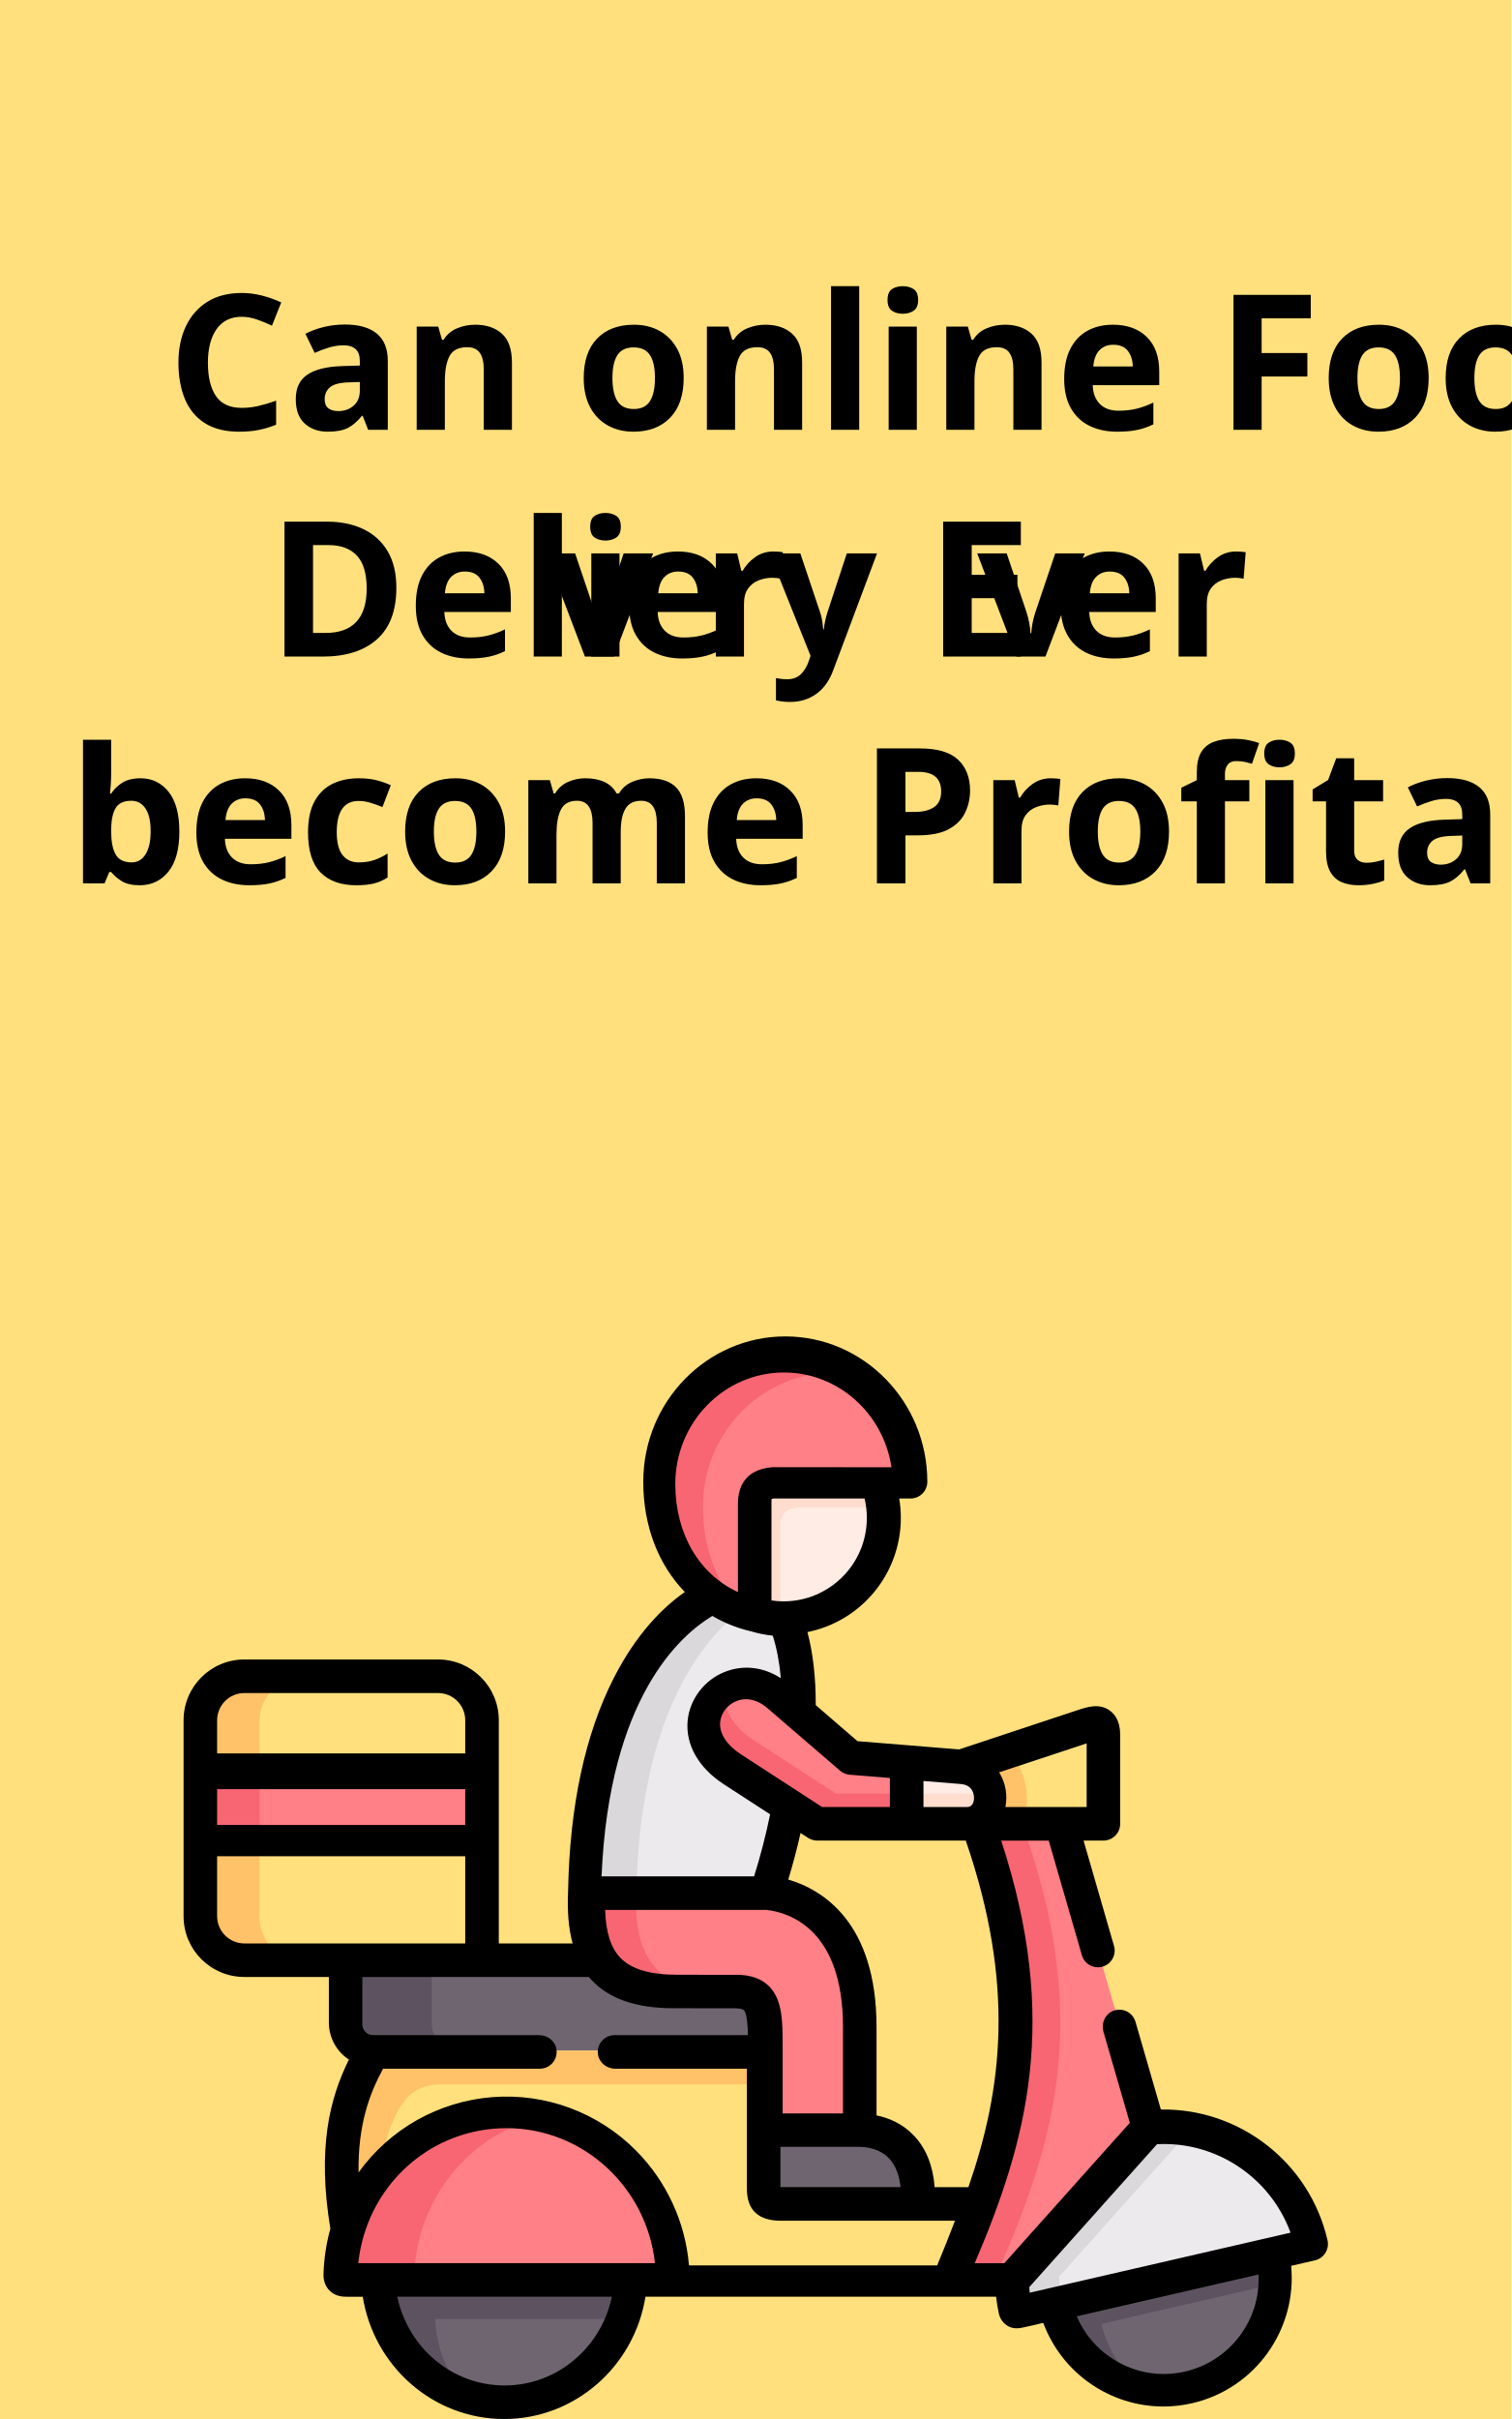
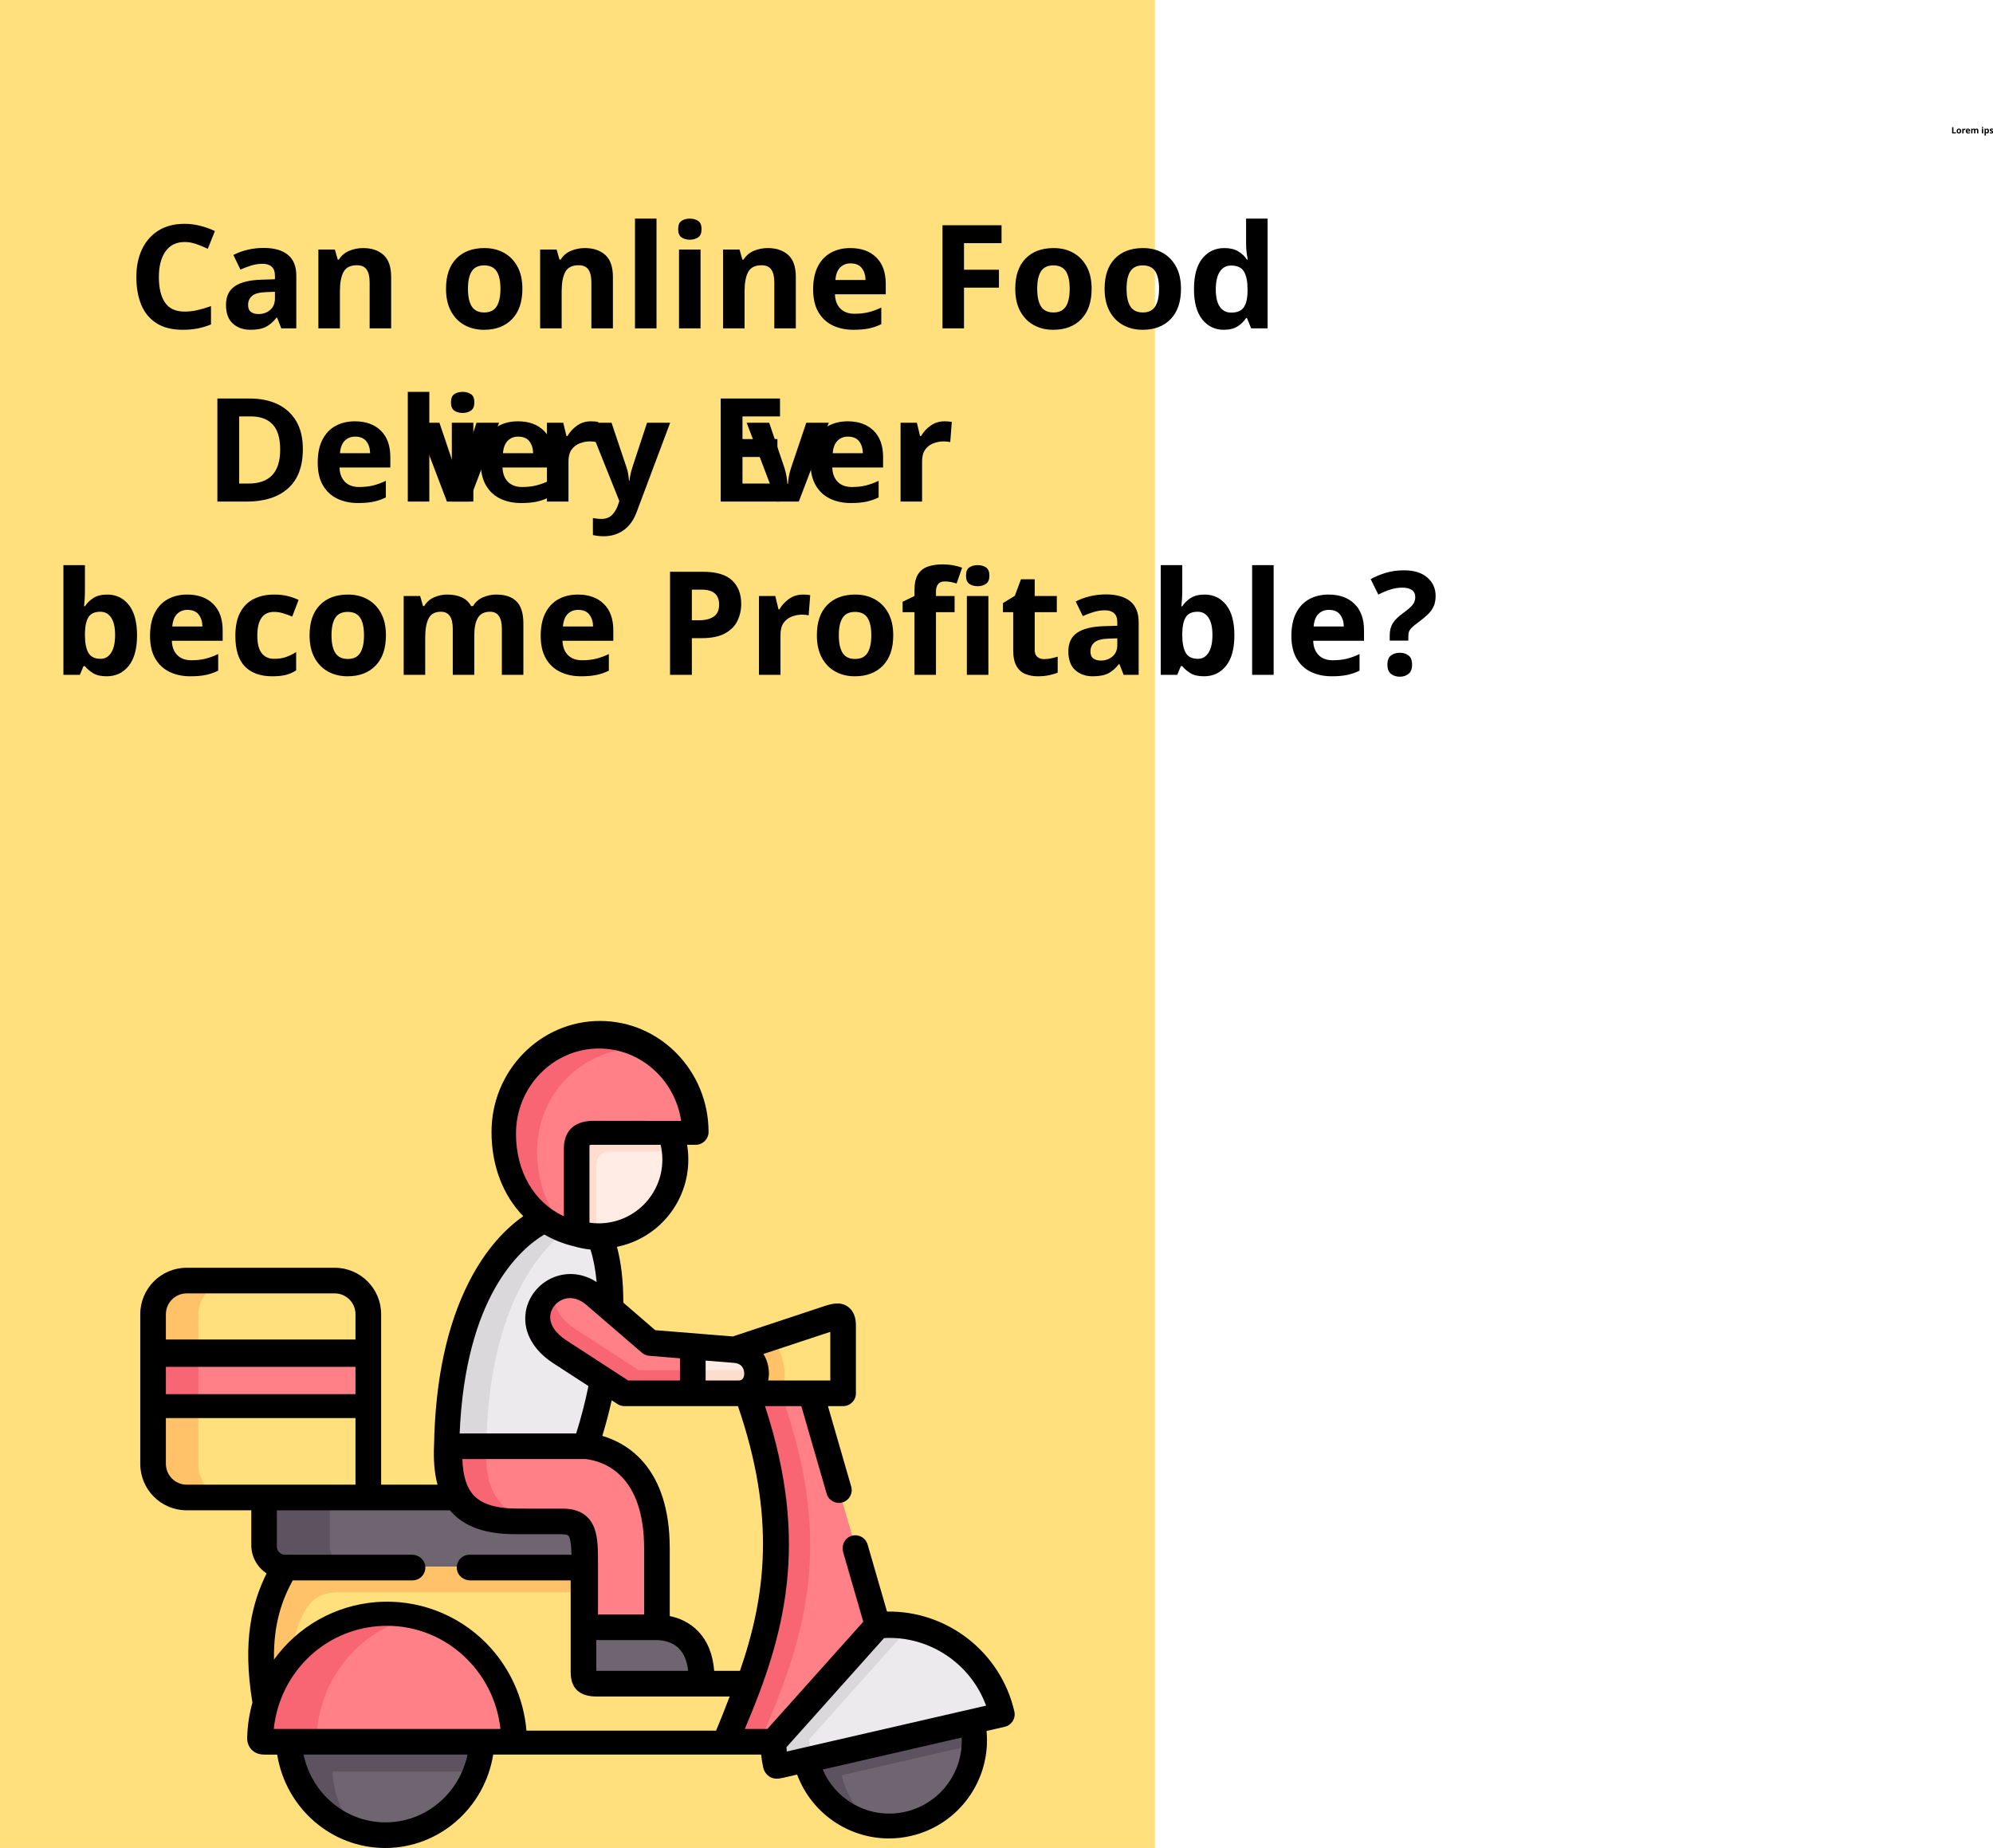
- <svg xmlns="http://www.w3.org/2000/svg" id="Layer_1" data-name="Layer 1" viewBox="0 0 1600 2560">
+ <svg xmlns="http://www.w3.org/2000/svg" id="Layer_1" data-name="Layer 1" viewBox="0 0 2761.02 2560">
  <rect width="1600" height="2560" fill="#ffe07d" />
  <path d="M511.39,2075.65,431,2108.25l-64-32.6H259.8a46.69,46.69,0,0,1-46.55-46.55V1924.21H511.39Z" fill="#ffe07d" fill-rule="evenodd" />
  <path d="M690.06,2075.65c14.69,22.5,41,33,81.09,33.06l63.72.07c32,0,32,20.74,32,61.52H396c-15.89,0-29-12.7-29-28.28v-66.37h323Z" fill="#6f6571" fill-rule="evenodd" />
  <path d="M809.07,2170.3c40.48,125.45-17.65,95,163.14,163.26h88.56c-9.82,26.89-21,53.5-32.94,80.46H712.33c-29.42-110.81-316-149.13-344.22-53.12-16.86-97.35,2.69-148.25,27-190.6Z" fill="#ffe07d" fill-rule="evenodd" />
  <path d="M845.53,1813.64c.73-38.2-3.56-73.57-15-100.69-1.54,0-31.19-47.43-31.19-47.43a148.19,148.19,0,0,0-44.54,23.06c-61,29.8-132.8,121.9-136.36,314L720,2038.19l91-35.66a674,674,0,0,0,23.95-91.76Z" fill="#eceaec" fill-rule="evenodd" />
  <path d="M634.2,2074.26c14.57,21.83,40.64,32,80.42,32.08l63.19.07c31.73,0,31.73,21.1,31.73,62.57v86.5h99.38V2145.7c0-104.75-53.94-138.56-97.79-143.4H620.23C618.64,2033.65,623,2057.42,634.2,2074.26Z" fill="#ff8086" fill-rule="evenodd" />
  <path d="M673.69,2002.3C676.77,1836.09,731,1744.73,785,1703.85a123.44,123.44,0,0,1-30.19-15.5c-61,29.8-132.8,121.9-136.36,314Z" fill="#dad8db" fill-rule="evenodd" />
  <path d="M632.88,2074.3c14.58,21.85,40.67,32,80.47,32.11h16.31c-19-6.66-32.81-18.32-42-32.11-11.25-16.85-15.57-40.63-14-72H618.91C617.31,2033.67,621.64,2057.45,632.88,2074.3Z" fill="#f76672" fill-rule="evenodd" />
  <path d="M464.91,1775.14a46.53,46.53,0,0,1,46.48,46.36v76.68H213.25v-76.49a46.69,46.69,0,0,1,46.55-46.55Z" fill="#ffe07d" fill-rule="evenodd" />
  <path d="M511.39,1947.87H213.25v-73.35H511.39Z" fill="#ff8086" fill-rule="evenodd" />
  <path d="M274.78,1821.24a46.14,46.14,0,0,1,46-46.1H259.21a46.14,46.14,0,0,0-46,46.1v53.28h61.53Z" fill="#ffc269" fill-rule="evenodd" />
  <path d="M274.78,1924.68v-50.16H213.25v73.35h61.53Z" fill="#f76672" fill-rule="evenodd" />
  <path d="M237,1947.87H213.25v81a47.23,47.23,0,0,0,23.78,41,45.19,45.19,0,0,0,22.18,5.8h61.52c-25.29,0-46-21.05-46-46.82v-81Z" fill="#ffc269" fill-rule="evenodd" />
  <path d="M370.92,2414c-6,0-10.47.81-10.27-5.63a180.14,180.14,0,0,1,7.72-47.4c22.2-73,89-125.32,168-125.32,97.06,0,175.73,79.07,175.73,178.35Q541.52,2413.86,370.92,2414Z" fill="#ff8086" fill-rule="evenodd" />
  <path d="M667.85,2414c-3.82,72.09-62.24,129.41-133.74,129.42S404.18,2486.11,400.36,2414Z" fill="#6f6571" fill-rule="evenodd" />
  <path d="M1258.5,2527.06A118.1,118.1,0,0,1,1117,2438.39l230.13-53A118.15,118.15,0,0,1,1258.5,2527.06Z" fill="#6f6571" fill-rule="evenodd" />
  <path d="M1388.42,2375.89l-24.08,5.58-17.24,4-230.13,53-36,8.26c-3.22.73-5.16,1.94-5.83-1a161.05,161.05,0,0,1-3.56-31.75c6.78-77.6,40.65-139.83,144.75-161.85a160.35,160.35,0,0,1,172.11,123.85Z" fill="#eceaec" fill-rule="evenodd" />
  <path d="M1071.5,2414h-66.87c11.87-27.06,23.14-53.77,33.06-80.76,41.52-113.58,58.69-232.59-2.81-403.1l46.81-18.72,41.86,18.72,93,321.68Z" fill="#ff8086" fill-rule="evenodd" />
  <path d="M928.63,1569.43A105.45,105.45,0,0,1,830.57,1713a106.43,106.43,0,0,1-30.52-4.5l-23.21-118c0-16.65,31.66-43.23,42.73-44.24l109.06,23.23Z" fill="#ffece4" fill-rule="evenodd" />
  <path d="M963.87,1569.28H819.59c-11.07,1-19.52,4.37-19.52,21v118a126.86,126.86,0,0,1-45.21-19.86c-36.48-25.58-56.6-69.62-56.6-119.15,0-75,59.42-135.8,132.8-135.8s132.81,60.75,132.81,135.8Z" fill="#ff8086" fill-rule="evenodd" />
  <path d="M900.53,1453.7a128.54,128.54,0,0,0-17.64-1.14c-76.67,0-138.85,63.57-138.85,142,0,43.23,14.63,82.44,41.59,109.76a123.57,123.57,0,0,1-30.79-15.71c-36.48-25.57-56.61-69.61-56.61-119.15,0-75,59.43-135.8,132.81-135.8a129.65,129.65,0,0,1,69.49,20.07Z" fill="#f76672" fill-rule="evenodd" />
  <path d="M910.29,2255.48c26.5,0,65,14.41,62.15,78.08H827.83c-10.9,0-18.29-1-18.29-14.6v-63.48Z" fill="#6f6571" fill-rule="evenodd" />
  <path d="M1037.78,2333.45c-9.9,26.92-21.15,53.58-33,80.57H1052c11.92-27,23.16-53.65,33-80.57,41.49-113.31,58.55-232-2.81-402.14H1035c61.36,170.1,44.23,288.83,2.81,402.14Z" fill="#f76672" fill-rule="evenodd" />
  <path d="M1071.57,2413.89a160.28,160.28,0,0,0,3.55,31.75c.67,3,2.62,1.74,5.84,1l36-8.25,7-1.61a159.16,159.16,0,0,1-2.75-27.46l139.11-155.53a158.39,158.39,0,0,0-44.07-1.75l-144.74,161.85Z" fill="#dad8db" fill-rule="evenodd" />
  <path d="M368.53,2355.61a172,172,0,0,1,35.41-62.75c4.23-24.71,4.43-31.38,13.75-51.84,10.8-23.59,23.95-35.23,51.65-35.23h340.2V2170.3h-414C371.21,2211.48,351.7,2261,368.53,2355.61Z" fill="#ffc269" fill-rule="evenodd" />
  <path d="M404.44,2296.54a178.11,178.11,0,0,0-35,63.1v.07c-.13.4-.26.8-.4,1.27a180.21,180.21,0,0,0-7.71,47.4c-.2,6.44,4.22,5.64,10.26,5.64h72c-3.22-.21-5.24-1.21-5.1-5.64,2.41-80.62,57.82-150.57,137-168.49a177.94,177.94,0,0,0-38.57-4.23,174.27,174.27,0,0,0-132.53,60.88Z" fill="#f76672" fill-rule="evenodd" />
  <path d="M1117,2438.39a118,118,0,0,0,94.51,89.88,117.42,117.42,0,0,1-45.48-69l7-1.61,177.07-40.74a117.05,117.05,0,0,0-3-31.48L1124,2436.78Z" fill="#5d5360" fill-rule="evenodd" />
  <path d="M400.76,2414c3,57.49,40.92,105.61,92.49,122.54a137.84,137.84,0,0,1-32.71-82.32H659.23a138.38,138.38,0,0,0,8.23-40.22H400.76Z" fill="#5d5360" fill-rule="evenodd" />
  <path d="M395.72,2170.3h89.92A28.79,28.79,0,0,1,457,2141.56v-65.91H367.06v65.91A28.79,28.79,0,0,0,395.72,2170.3Z" fill="#5d5360" fill-rule="evenodd" />
  <path d="M935.25,1595.31a99.19,99.19,0,0,0-6.58-26H819.59c-11.07,1-19.52,4.22-19.52,20.32v114.1a111.22,111.22,0,0,0,26,4.22v-92.23c0-16.1,8.45-19.4,19.52-20.38Z" fill="#ffddce" fill-rule="evenodd" />
  <path d="M1143.84,1827.65c15.9-5.24,25.36-9.26,25.36,8.93V1929H1023.31c-4.16,1.81-11.13-54.31-5-59.82l125.49-41.48Z" fill="#ffe07d" fill-rule="evenodd" />
  <path d="M943.25,1897.66l15.7-33.22,58.48,4.69c40.05,3.29,39,59.82,5,59.82H959Z" fill="#ffece4" fill-rule="evenodd" />
  <path d="M900.05,1859.67l58.56,4.77V1929H864.37l-29.78-19.34-59.16-38.39c-70.3-45.65-3.83-122.11,48.76-76.8l21,18.06Z" fill="#ff8086" fill-rule="evenodd" />
  <path d="M969,1929h52c17.94,0,26.58-16,24.67-31.29a26.07,26.07,0,0,1-5.61.52H958.61V1929Z" fill="#ffddce" fill-rule="evenodd" />
  <path d="M836.65,1909.93l29.29,19h92.67v-30.77H884.93l-29.28-18.94-12.8-8.38-45.31-29.38c-23.75-15.38-31.59-34.32-29.68-50.82-23.81,16.1-31.2,54.32,10.62,81.52Z" fill="#f76672" fill-rule="evenodd" />
  <path d="M1017.44,1869.14c18.58,1.54,28.3,14.5,30,28,1.94,15.57-6.85,31.82-25.09,31.82h59.76c10.87-23,2.68-58.34-14.22-76.46l-50.5,16.65Z" fill="#ffc269" fill-rule="evenodd" />
  <path d="M258.56,1756.21a64.33,64.33,0,0,0-64.24,64.28v207.43a64.29,64.29,0,0,0,64.3,64.29h89.51v48.29a46.72,46.72,0,0,0,21.2,39.11c-20.17,40.9-33.77,93.17-19.63,179a201.21,201.21,0,0,0-7.27,48.08c-.27,8.71,3.26,14.19,6.27,17.25,6,6.13,13.35,6.69,18.43,6.69h1.73l1.57,0H384C395.84,2504.37,458.63,2560,533.62,2560s137.77-55.63,149.64-129.42h371.16a176.24,176.24,0,0,0,2.86,17.67,20.35,20.35,0,0,0,10,13.61c5.61,3,11.23,2.33,17.15,1l19.88-4.57a136,136,0,0,0,127,88.5,136.6,136.6,0,0,0,30.69-3.51c67.14-15.46,111.16-78.53,104.72-145.38l25.2-5.79a17.76,17.76,0,0,0,13.31-21.27c-18.94-82.45-93.29-139.75-176.41-138.36l-26.87-92.85a17.76,17.76,0,0,0-24.08-11.36c-8.34,3.55-12.35,13.16-9.83,21.88l27.91,96.41-132.87,148.57h-31.28c54.89-128.94,90.61-256.35,28-447.22h50.33l35.17,121.54a17.7,17.7,0,0,0,34-9.84L1147,1947.87h21a17.74,17.74,0,0,0,17.75-17.74v-93.35c0-4.59,0-18.55-11-26.52-11.18-8.09-24.06-3.8-35.43,0l-124.06,41.13-107.54-8.73-44.2-38.12c0-29.43-2.92-55.34-8.82-77.31a123.32,123.32,0,0,0,98.86-120.89,125.22,125.22,0,0,0-1.7-20.48h12a17.73,17.73,0,0,0,17.74-17.67c.06-84.84-67.41-153.88-150.33-153.88s-150.34,69-150.34,153.77c0,47.13,16.11,88,44,116.71-23.73,16.62-51.39,44.42-75.09,90.79-30.52,59.72-46.83,135.73-48.5,225.92h0c-1,21.34.54,39.68,4.81,55.23H528V1820.51a64.3,64.3,0,0,0-64.3-64.3ZM1178.82,2497a99.72,99.72,0,0,1-39.06-45.65l192.49-44.31a100.54,100.54,0,0,1-77.73,102.72h0a99.57,99.57,0,0,1-75.7-12.75Zm-89.27-76.61,135.23-151.21c62.67-3.32,120,35.3,141.3,93.63L1090,2426.35Q1089.73,2423.38,1089.55,2420.4ZM823.4,2116.92c-6.76-17.92-21.51-27-43.84-27l-62.62-.06c-29.17,0-49-6-60.54-18.25-9.93-10.51-15.16-27.07-15.84-50.37H811.61c25,3,80.74,21.31,80.74,124v91.35H828.47v-66.73c0-22.92,0-39.47-5.07-52.9ZM909.25,2272c7.55,0,21.7,1.57,31.75,12.09,6.76,7.07,10.88,17.3,12.3,30.51H826.1V2272ZM636.77,1985.73c8-188.94,83.13-255.18,117.31-275.6a147.19,147.19,0,0,0,41.42,16.42A125,125,0,0,0,818,1731c4.15,12.86,7,28,8.57,45-18.71-12-39.89-14.44-59.56-6.56-21.54,8.63-36.89,28.79-39.09,51.36-2.49,25.46,11.44,50,38.23,67.44l49.06,31.85a662.25,662.25,0,0,1-17,65.67Zm181.64-433-1.5.06c-29.57,2.65-35.77,22.51-35.77,38.7v93.38c-40.93-18.78-66.32-61.45-66.32-114.39,0-65.1,51.62-118,115.06-118,57.56,0,105.39,43.6,113.76,100.3Zm99.18,53.73a88.26,88.26,0,0,1-88,88.24h-.12a89.15,89.15,0,0,1-12.84-.94V1589.14a21.58,21.58,0,0,1,.18-2.93c.58-.12,1.38-.24,2.49-.36h95.91a89,89,0,0,1,2.38,20.6ZM942,1881.62v30.76H870.25l-85.43-55.45c-15.67-10.18-23.66-22.46-22.47-34.58.94-9.63,7.67-18.3,17.15-22.1a27.09,27.09,0,0,1,10.1-2c7.7,0,15.62,3.27,23,9.66h0l76.67,66a17.94,17.94,0,0,0,10.26,4.27l42.48,3.44Zm89,21.67c-.17,4.15-1.62,9.09-7.57,9.09h-45.9v-27.57l39.5,3.2C1030.89,1889.14,1031.11,1900.94,1031,1903.29Zm26.72-27.53-.07-.14,92.61-30.61v67.37h-86l0,0a51.14,51.14,0,0,0-6.52-36.58Zm-35.4,72.11c52.46,152.66,38.77,263,2.78,366.77H989.39c-1.77-22.81-9.18-41.19-22.13-54.75-12.3-12.86-27-18.66-39.41-21.16v-93.45c0-111.07-57.32-145.52-93.43-156.18,4.78-15.66,9.17-32.24,13-49.28l8,5.19a17.72,17.72,0,0,0,9.66,2.86Zm-293,449.58a195.86,195.86,0,0,0-55.9-121.35,192.94,192.94,0,0,0-293.88,23c-.75-51.28,11.89-83.74,25.94-109.82h166a17.75,17.75,0,0,0,17.61-20c-1.09-9-9.21-15.53-18.28-15.53h-176a11.28,11.28,0,0,1-11.25-11.25v-50.27H623.37c.82,1,1.64,2,2.52,2.9,18.82,20.26,47.37,30.12,87.27,30.16l64,.07c10,0,10.82,2.1,11.75,4.54,1.9,5,2.56,13.49,2.79,23.85H650.53a17.75,17.75,0,0,0-17.61,20c1.09,9,9.21,15.53,18.28,15.53H790.61v127.11c0,22.42,12.1,33.79,36,33.79h184.26c-6,15.77-12.27,31.49-18.83,47.26ZM534.11,2524.51c-55.48,0-102.27-40-113.59-93.93H647.69c-11.32,54-58.1,93.93-113.58,93.93ZM379.25,2395.09a164.17,164.17,0,0,1,5.85-29.41c.07-.2.14-.41.2-.62,19.83-65.82,79.71-112.84,151-112.84,81.22,0,148.31,62.62,157,142.87H379.25ZM229.82,2027.88v-63.44H492.47v92.28H258.66A28.93,28.93,0,0,1,229.82,2027.88Zm0-134.43H492.47v37.86H229.82Zm0-72.91a28.92,28.92,0,0,1,28.84-28.83h205a28.8,28.8,0,0,1,28.81,28.8v35.08H229.82Z" />
  <text transform="translate(177.29 454.85)" font-size="200" font-family="TwCenMT-CondensedExtraBold, Tw Cen MT Condensed Extra Bold" font-weight="800">Can online Food <tspan x="105.86" y="240">Deli</tspan>
    <tspan x="400.29" y="240" letter-spacing="-0.02em">v</tspan>
    <tspan x="479.69" y="240">e</tspan>
    <tspan x="564.84" y="240" letter-spacing="0.02em">r</tspan>
    <tspan x="637.3" y="240">y E</tspan>
    <tspan x="857.13" y="240" letter-spacing="-0.02em">v</tspan>
    <tspan x="936.52" y="240">er </tspan>
    <tspan x="-105.03" y="480">become Profitable?</tspan>
  </text>
+   <text transform="translate(2703.3 184.83)" font-size="12" font-family="TwCenMT-CondensedExtraBold, Tw Cen MT Condensed Extra Bold" font-weight="800">Lorem ipsum</text>
</svg>
